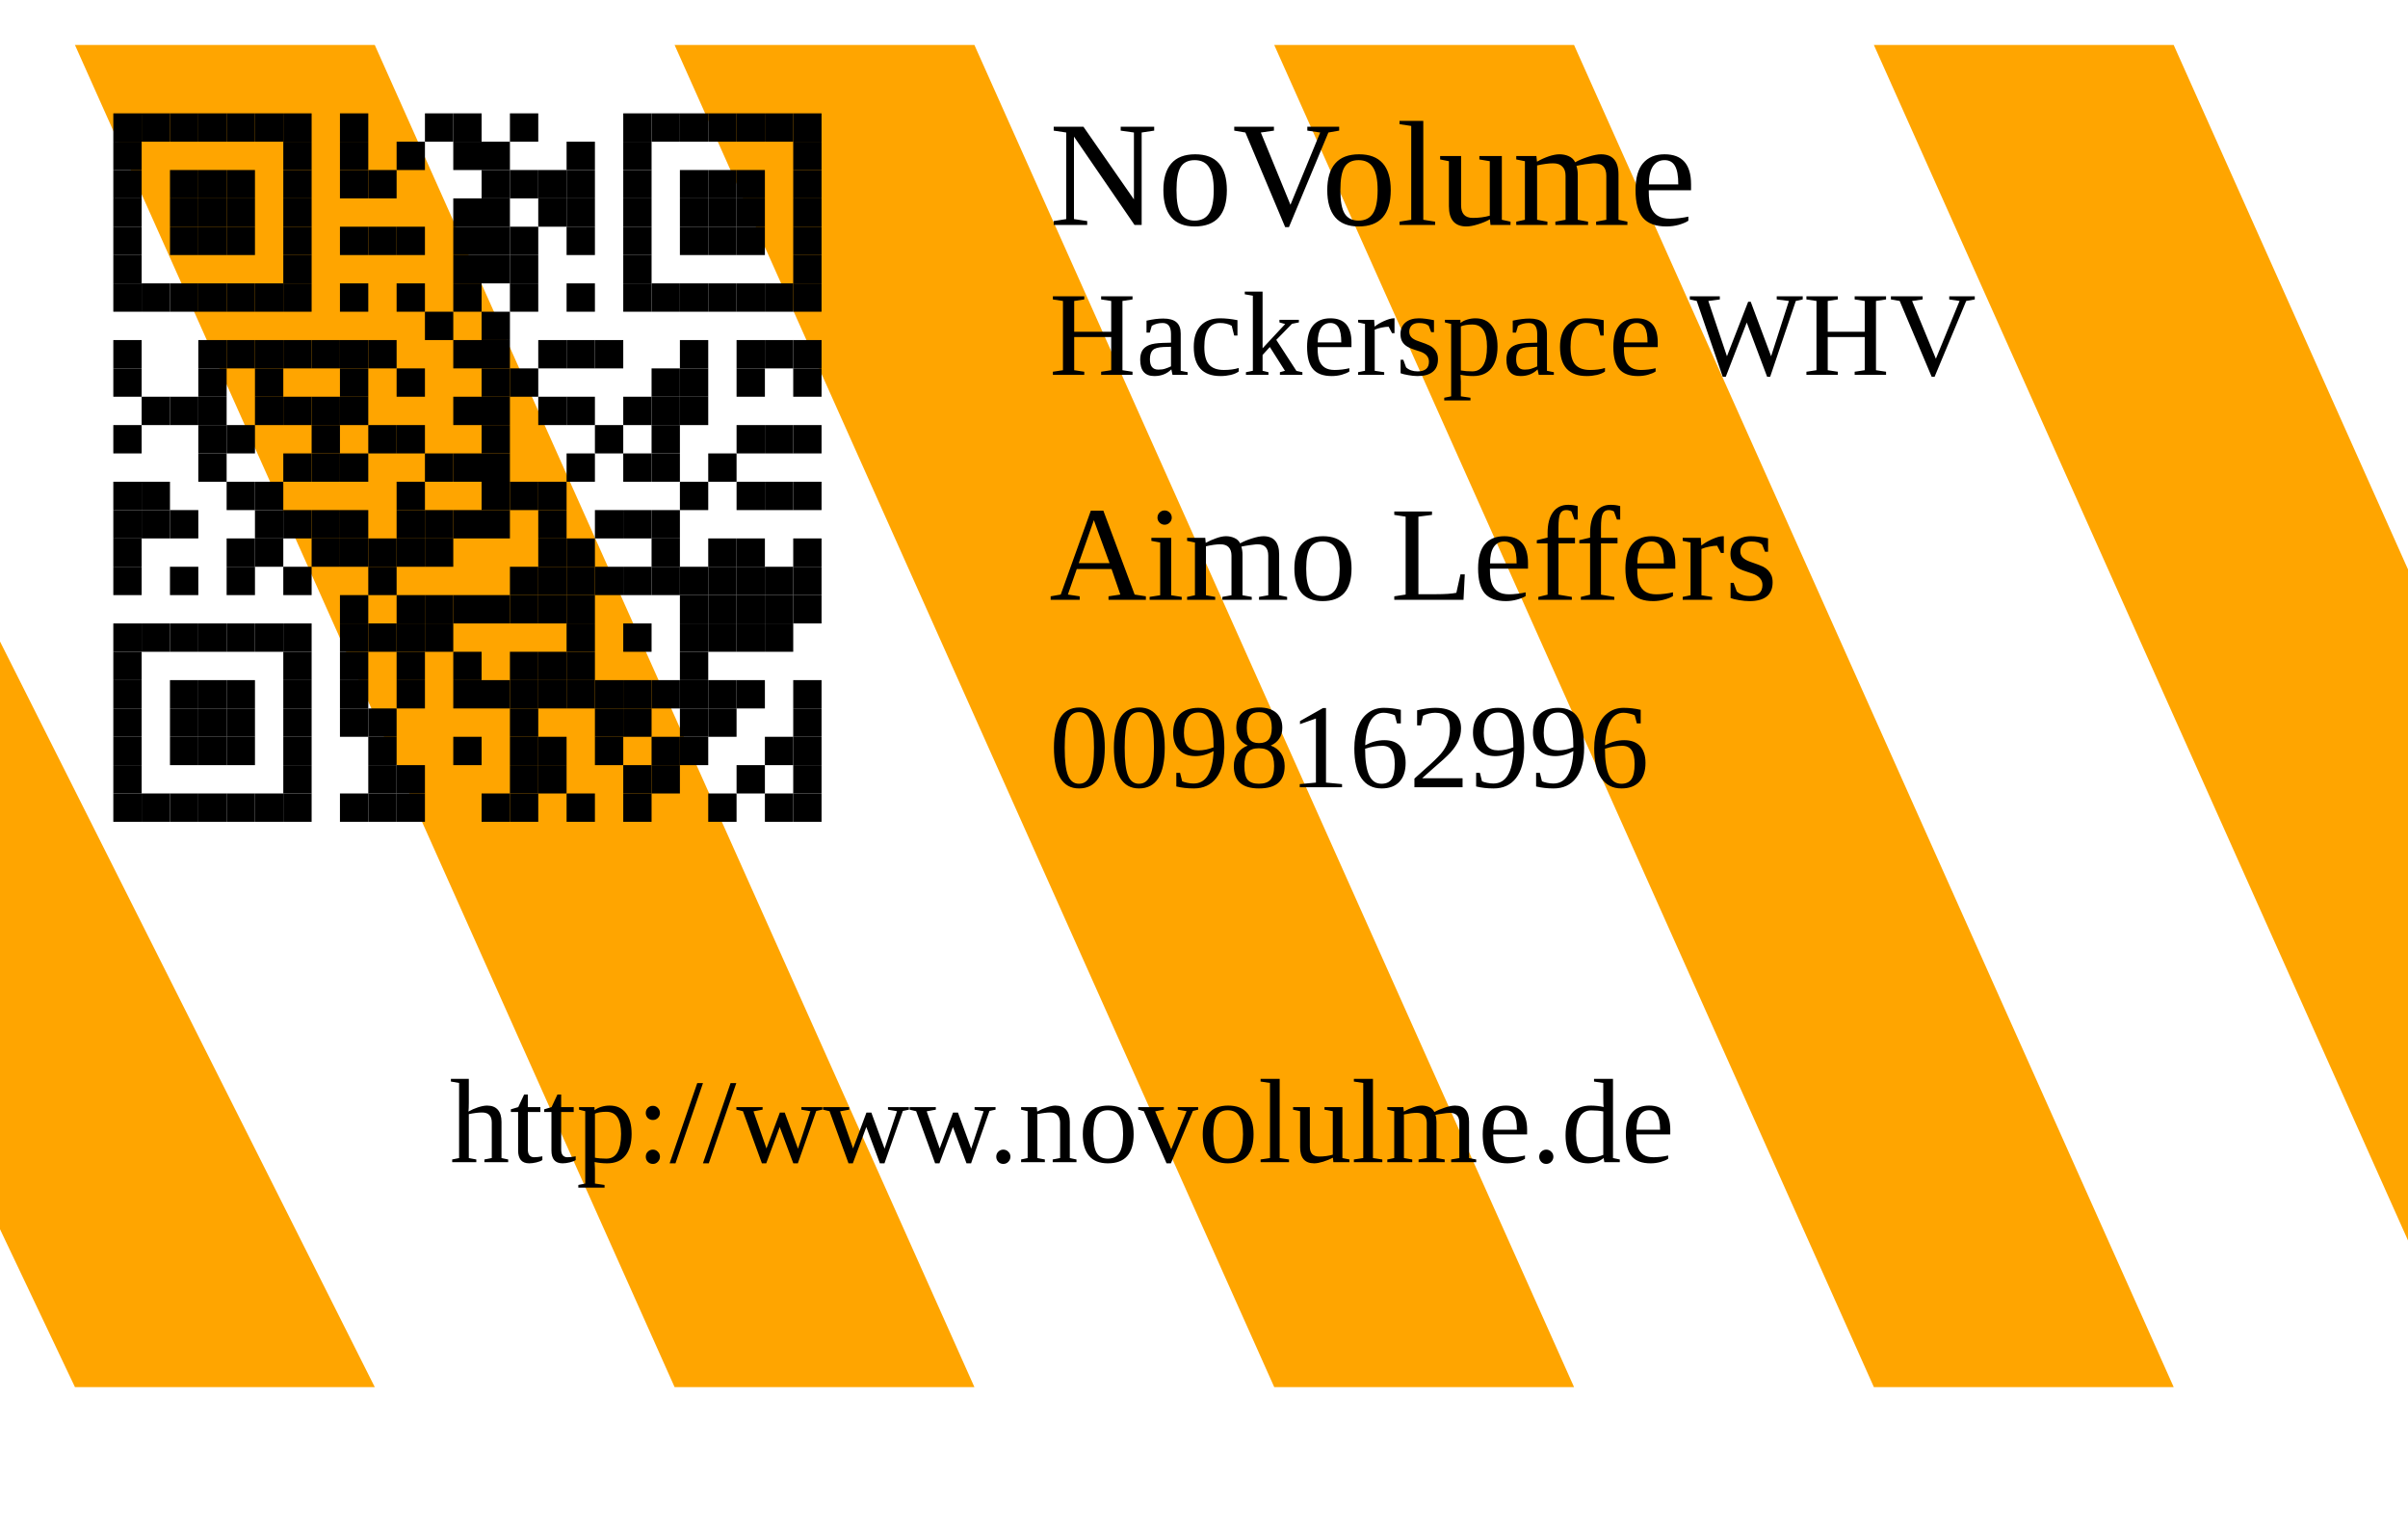
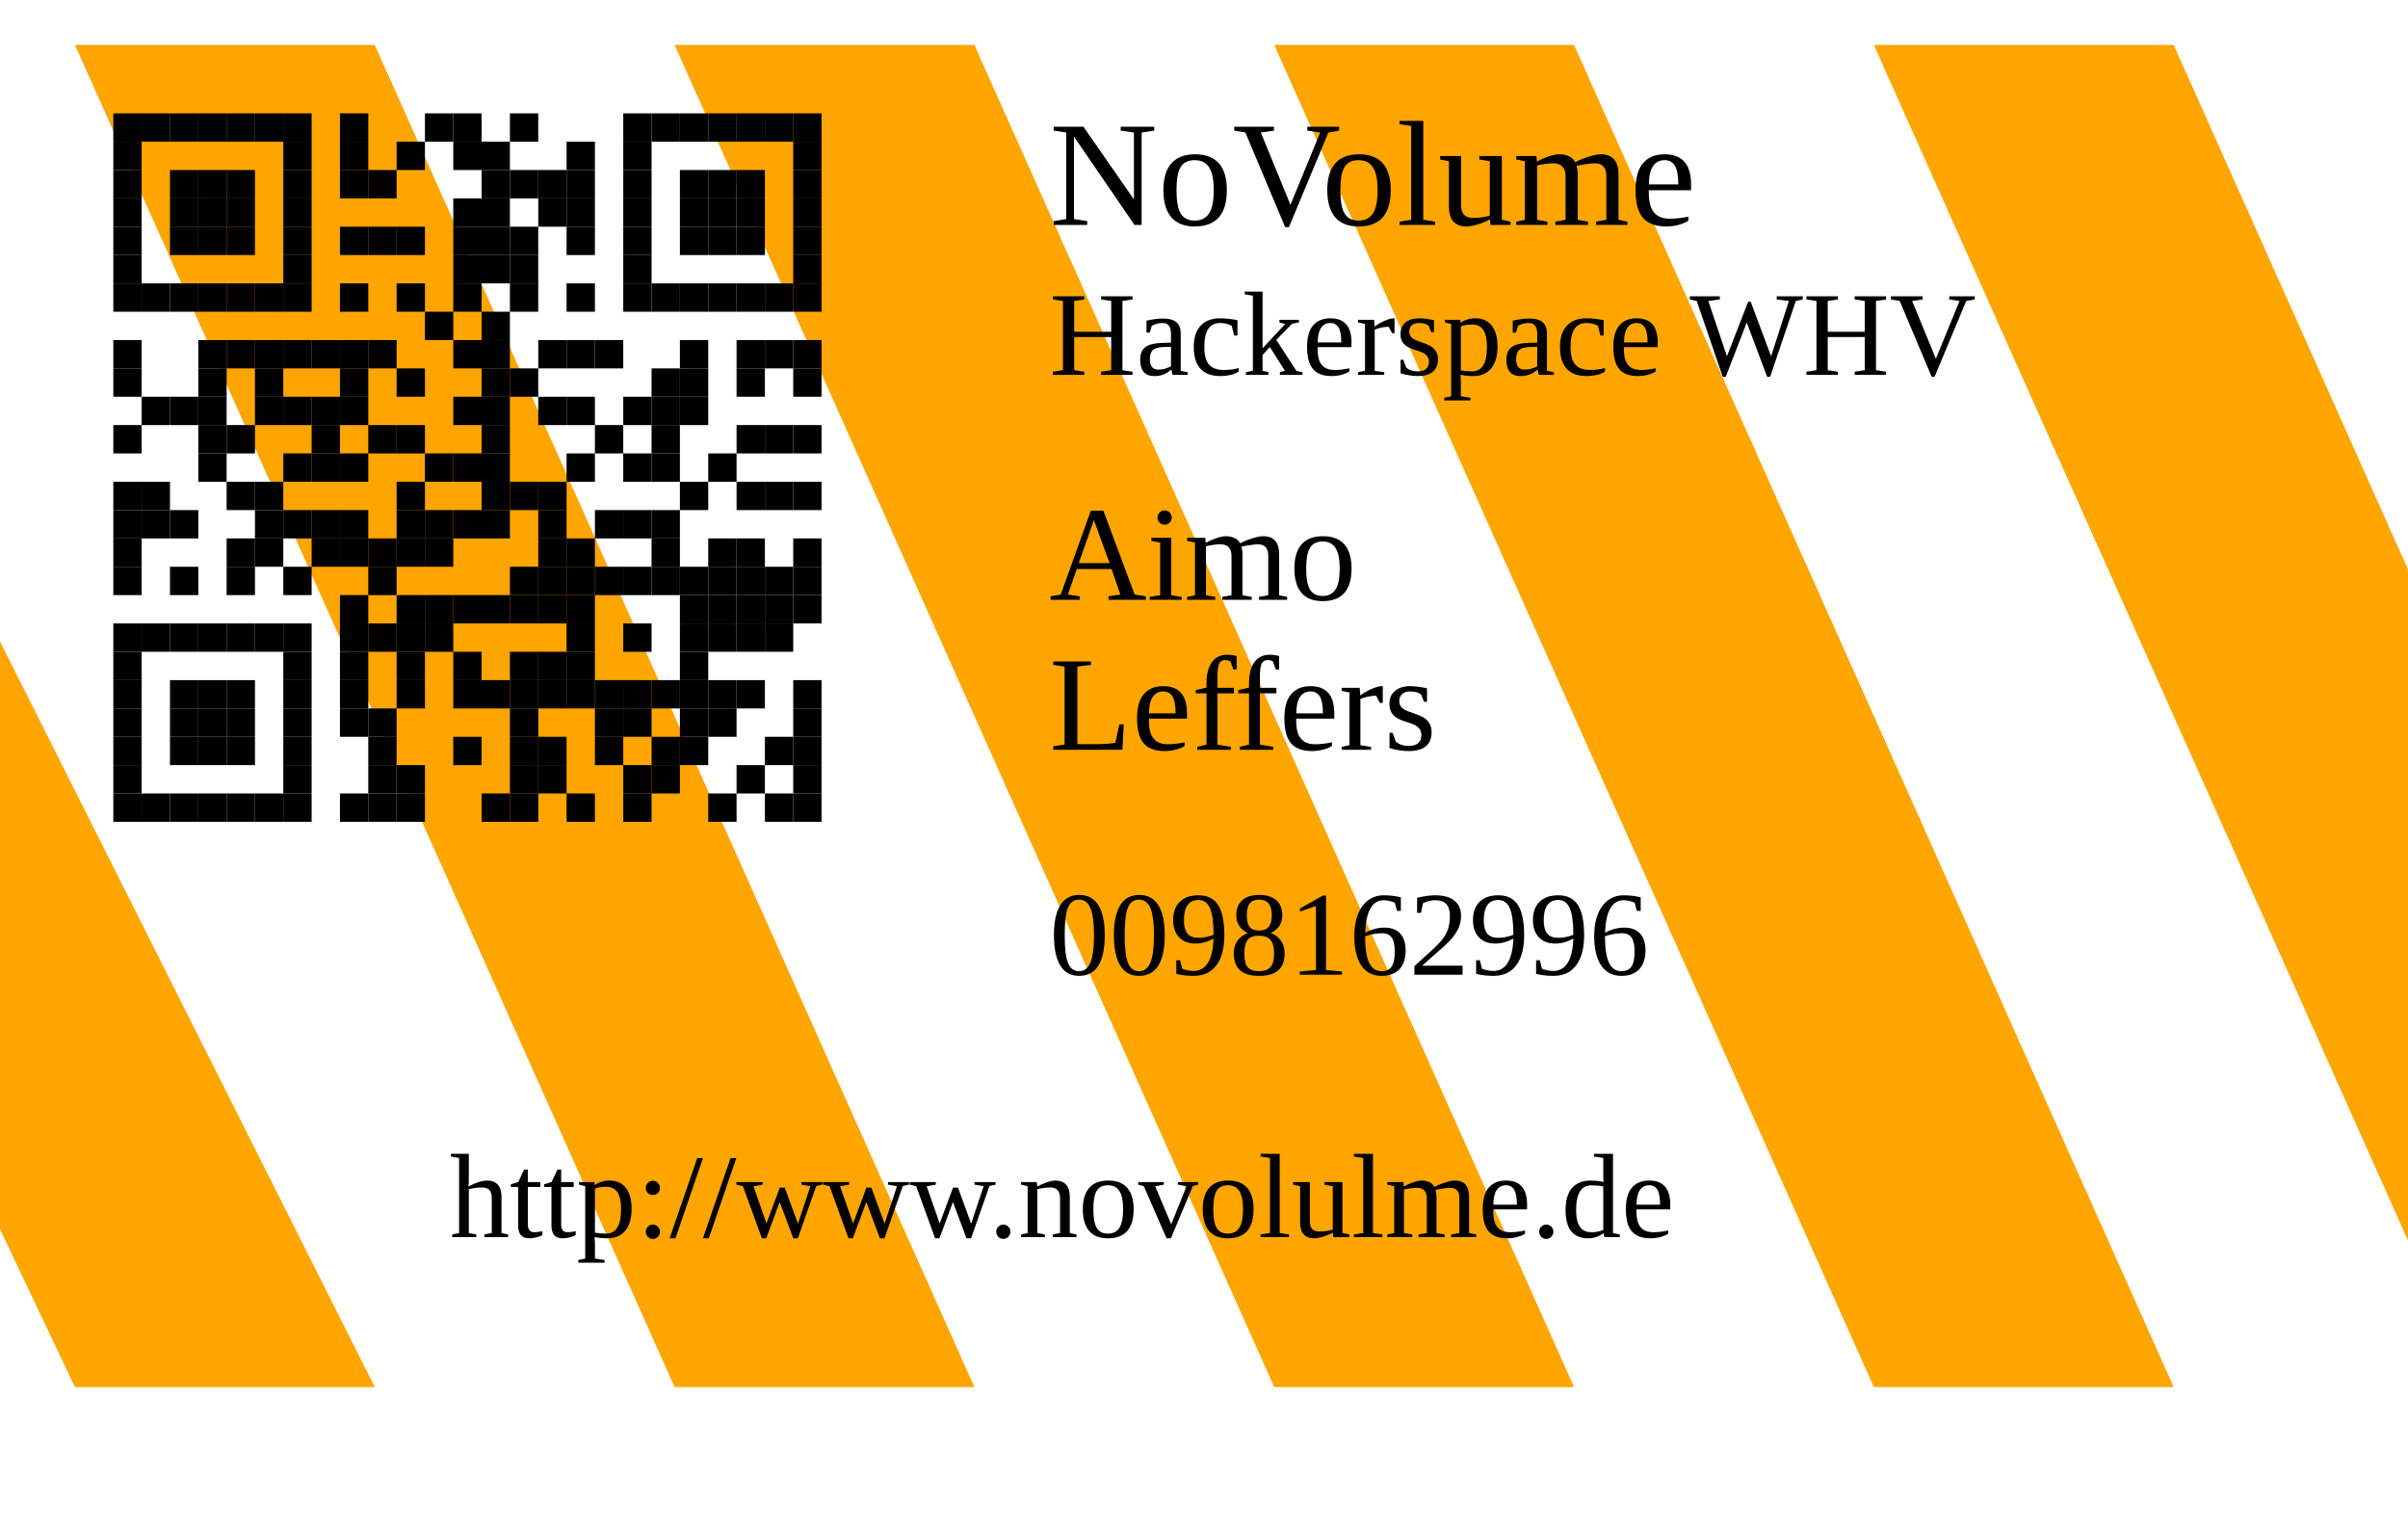
<svg xmlns="http://www.w3.org/2000/svg" version="1.1" baseProfile="full" width="85mm" height="54mm">
  <polygon points="-75,6 10,185 50,185 -40,6" style="fill:orange" />
  <polygon points="10,6 90,185 130,185 50,6" style="fill:orange" />
  <polygon points="90,6 170,185 210,185 130,6" style="fill:orange" />
  <polygon points="170,6 250,185 290,185 210,6" style="fill:orange" />
  <polygon points="250,6 330,185 370,185 290,6" style="fill:orange" />
  <rect height="1mm" width="1mm" x="4mm" y="4mm" />
  <rect height="1mm" width="1mm" x="5mm" y="4mm" />
  <rect height="1mm" width="1mm" x="6mm" y="4mm" />
  <rect height="1mm" width="1mm" x="7mm" y="4mm" />
  <rect height="1mm" width="1mm" x="8mm" y="4mm" />
  <rect height="1mm" width="1mm" x="9mm" y="4mm" />
  <rect height="1mm" width="1mm" x="10mm" y="4mm" />
  <rect height="1mm" width="1mm" x="12mm" y="4mm" />
  <rect height="1mm" width="1mm" x="15mm" y="4mm" />
  <rect height="1mm" width="1mm" x="16mm" y="4mm" />
  <rect height="1mm" width="1mm" x="18mm" y="4mm" />
  <rect height="1mm" width="1mm" x="22mm" y="4mm" />
  <rect height="1mm" width="1mm" x="23mm" y="4mm" />
  <rect height="1mm" width="1mm" x="24mm" y="4mm" />
  <rect height="1mm" width="1mm" x="25mm" y="4mm" />
  <rect height="1mm" width="1mm" x="26mm" y="4mm" />
  <rect height="1mm" width="1mm" x="27mm" y="4mm" />
  <rect height="1mm" width="1mm" x="28mm" y="4mm" />
  <rect height="1mm" width="1mm" x="4mm" y="5mm" />
  <rect height="1mm" width="1mm" x="10mm" y="5mm" />
  <rect height="1mm" width="1mm" x="12mm" y="5mm" />
  <rect height="1mm" width="1mm" x="14mm" y="5mm" />
  <rect height="1mm" width="1mm" x="16mm" y="5mm" />
  <rect height="1mm" width="1mm" x="17mm" y="5mm" />
  <rect height="1mm" width="1mm" x="20mm" y="5mm" />
  <rect height="1mm" width="1mm" x="22mm" y="5mm" />
  <rect height="1mm" width="1mm" x="28mm" y="5mm" />
  <rect height="1mm" width="1mm" x="4mm" y="6mm" />
  <rect height="1mm" width="1mm" x="6mm" y="6mm" />
  <rect height="1mm" width="1mm" x="7mm" y="6mm" />
  <rect height="1mm" width="1mm" x="8mm" y="6mm" />
  <rect height="1mm" width="1mm" x="10mm" y="6mm" />
  <rect height="1mm" width="1mm" x="12mm" y="6mm" />
  <rect height="1mm" width="1mm" x="13mm" y="6mm" />
  <rect height="1mm" width="1mm" x="17mm" y="6mm" />
  <rect height="1mm" width="1mm" x="18mm" y="6mm" />
  <rect height="1mm" width="1mm" x="19mm" y="6mm" />
  <rect height="1mm" width="1mm" x="20mm" y="6mm" />
  <rect height="1mm" width="1mm" x="22mm" y="6mm" />
  <rect height="1mm" width="1mm" x="24mm" y="6mm" />
  <rect height="1mm" width="1mm" x="25mm" y="6mm" />
  <rect height="1mm" width="1mm" x="26mm" y="6mm" />
  <rect height="1mm" width="1mm" x="28mm" y="6mm" />
  <rect height="1mm" width="1mm" x="4mm" y="7mm" />
  <rect height="1mm" width="1mm" x="6mm" y="7mm" />
  <rect height="1mm" width="1mm" x="7mm" y="7mm" />
  <rect height="1mm" width="1mm" x="8mm" y="7mm" />
  <rect height="1mm" width="1mm" x="10mm" y="7mm" />
  <rect height="1mm" width="1mm" x="16mm" y="7mm" />
  <rect height="1mm" width="1mm" x="17mm" y="7mm" />
  <rect height="1mm" width="1mm" x="19mm" y="7mm" />
  <rect height="1mm" width="1mm" x="20mm" y="7mm" />
  <rect height="1mm" width="1mm" x="22mm" y="7mm" />
  <rect height="1mm" width="1mm" x="24mm" y="7mm" />
  <rect height="1mm" width="1mm" x="25mm" y="7mm" />
  <rect height="1mm" width="1mm" x="26mm" y="7mm" />
  <rect height="1mm" width="1mm" x="28mm" y="7mm" />
  <rect height="1mm" width="1mm" x="4mm" y="8mm" />
  <rect height="1mm" width="1mm" x="6mm" y="8mm" />
  <rect height="1mm" width="1mm" x="7mm" y="8mm" />
  <rect height="1mm" width="1mm" x="8mm" y="8mm" />
  <rect height="1mm" width="1mm" x="10mm" y="8mm" />
  <rect height="1mm" width="1mm" x="12mm" y="8mm" />
  <rect height="1mm" width="1mm" x="13mm" y="8mm" />
  <rect height="1mm" width="1mm" x="14mm" y="8mm" />
  <rect height="1mm" width="1mm" x="16mm" y="8mm" />
  <rect height="1mm" width="1mm" x="17mm" y="8mm" />
  <rect height="1mm" width="1mm" x="18mm" y="8mm" />
  <rect height="1mm" width="1mm" x="20mm" y="8mm" />
  <rect height="1mm" width="1mm" x="22mm" y="8mm" />
  <rect height="1mm" width="1mm" x="24mm" y="8mm" />
  <rect height="1mm" width="1mm" x="25mm" y="8mm" />
  <rect height="1mm" width="1mm" x="26mm" y="8mm" />
  <rect height="1mm" width="1mm" x="28mm" y="8mm" />
  <rect height="1mm" width="1mm" x="4mm" y="9mm" />
  <rect height="1mm" width="1mm" x="10mm" y="9mm" />
  <rect height="1mm" width="1mm" x="16mm" y="9mm" />
  <rect height="1mm" width="1mm" x="17mm" y="9mm" />
  <rect height="1mm" width="1mm" x="18mm" y="9mm" />
  <rect height="1mm" width="1mm" x="22mm" y="9mm" />
  <rect height="1mm" width="1mm" x="28mm" y="9mm" />
  <rect height="1mm" width="1mm" x="4mm" y="10mm" />
  <rect height="1mm" width="1mm" x="5mm" y="10mm" />
  <rect height="1mm" width="1mm" x="6mm" y="10mm" />
  <rect height="1mm" width="1mm" x="7mm" y="10mm" />
  <rect height="1mm" width="1mm" x="8mm" y="10mm" />
  <rect height="1mm" width="1mm" x="9mm" y="10mm" />
  <rect height="1mm" width="1mm" x="10mm" y="10mm" />
  <rect height="1mm" width="1mm" x="12mm" y="10mm" />
  <rect height="1mm" width="1mm" x="14mm" y="10mm" />
  <rect height="1mm" width="1mm" x="16mm" y="10mm" />
  <rect height="1mm" width="1mm" x="18mm" y="10mm" />
  <rect height="1mm" width="1mm" x="20mm" y="10mm" />
  <rect height="1mm" width="1mm" x="22mm" y="10mm" />
  <rect height="1mm" width="1mm" x="23mm" y="10mm" />
  <rect height="1mm" width="1mm" x="24mm" y="10mm" />
  <rect height="1mm" width="1mm" x="25mm" y="10mm" />
  <rect height="1mm" width="1mm" x="26mm" y="10mm" />
  <rect height="1mm" width="1mm" x="27mm" y="10mm" />
  <rect height="1mm" width="1mm" x="28mm" y="10mm" />
  <rect height="1mm" width="1mm" x="15mm" y="11mm" />
  <rect height="1mm" width="1mm" x="17mm" y="11mm" />
  <rect height="1mm" width="1mm" x="4mm" y="12mm" />
  <rect height="1mm" width="1mm" x="7mm" y="12mm" />
  <rect height="1mm" width="1mm" x="8mm" y="12mm" />
  <rect height="1mm" width="1mm" x="9mm" y="12mm" />
  <rect height="1mm" width="1mm" x="10mm" y="12mm" />
  <rect height="1mm" width="1mm" x="11mm" y="12mm" />
  <rect height="1mm" width="1mm" x="12mm" y="12mm" />
  <rect height="1mm" width="1mm" x="13mm" y="12mm" />
  <rect height="1mm" width="1mm" x="16mm" y="12mm" />
  <rect height="1mm" width="1mm" x="17mm" y="12mm" />
  <rect height="1mm" width="1mm" x="19mm" y="12mm" />
  <rect height="1mm" width="1mm" x="20mm" y="12mm" />
  <rect height="1mm" width="1mm" x="21mm" y="12mm" />
  <rect height="1mm" width="1mm" x="24mm" y="12mm" />
  <rect height="1mm" width="1mm" x="26mm" y="12mm" />
  <rect height="1mm" width="1mm" x="27mm" y="12mm" />
  <rect height="1mm" width="1mm" x="28mm" y="12mm" />
  <rect height="1mm" width="1mm" x="4mm" y="13mm" />
  <rect height="1mm" width="1mm" x="7mm" y="13mm" />
  <rect height="1mm" width="1mm" x="9mm" y="13mm" />
  <rect height="1mm" width="1mm" x="12mm" y="13mm" />
  <rect height="1mm" width="1mm" x="14mm" y="13mm" />
  <rect height="1mm" width="1mm" x="17mm" y="13mm" />
  <rect height="1mm" width="1mm" x="18mm" y="13mm" />
  <rect height="1mm" width="1mm" x="23mm" y="13mm" />
  <rect height="1mm" width="1mm" x="24mm" y="13mm" />
  <rect height="1mm" width="1mm" x="26mm" y="13mm" />
  <rect height="1mm" width="1mm" x="28mm" y="13mm" />
  <rect height="1mm" width="1mm" x="5mm" y="14mm" />
  <rect height="1mm" width="1mm" x="6mm" y="14mm" />
  <rect height="1mm" width="1mm" x="7mm" y="14mm" />
  <rect height="1mm" width="1mm" x="9mm" y="14mm" />
  <rect height="1mm" width="1mm" x="10mm" y="14mm" />
  <rect height="1mm" width="1mm" x="11mm" y="14mm" />
  <rect height="1mm" width="1mm" x="12mm" y="14mm" />
  <rect height="1mm" width="1mm" x="16mm" y="14mm" />
  <rect height="1mm" width="1mm" x="17mm" y="14mm" />
  <rect height="1mm" width="1mm" x="19mm" y="14mm" />
  <rect height="1mm" width="1mm" x="20mm" y="14mm" />
  <rect height="1mm" width="1mm" x="22mm" y="14mm" />
  <rect height="1mm" width="1mm" x="23mm" y="14mm" />
  <rect height="1mm" width="1mm" x="24mm" y="14mm" />
  <rect height="1mm" width="1mm" x="4mm" y="15mm" />
  <rect height="1mm" width="1mm" x="7mm" y="15mm" />
  <rect height="1mm" width="1mm" x="8mm" y="15mm" />
  <rect height="1mm" width="1mm" x="11mm" y="15mm" />
  <rect height="1mm" width="1mm" x="13mm" y="15mm" />
  <rect height="1mm" width="1mm" x="14mm" y="15mm" />
  <rect height="1mm" width="1mm" x="17mm" y="15mm" />
  <rect height="1mm" width="1mm" x="21mm" y="15mm" />
  <rect height="1mm" width="1mm" x="23mm" y="15mm" />
  <rect height="1mm" width="1mm" x="26mm" y="15mm" />
  <rect height="1mm" width="1mm" x="27mm" y="15mm" />
  <rect height="1mm" width="1mm" x="28mm" y="15mm" />
  <rect height="1mm" width="1mm" x="7mm" y="16mm" />
  <rect height="1mm" width="1mm" x="10mm" y="16mm" />
  <rect height="1mm" width="1mm" x="11mm" y="16mm" />
  <rect height="1mm" width="1mm" x="12mm" y="16mm" />
  <rect height="1mm" width="1mm" x="15mm" y="16mm" />
  <rect height="1mm" width="1mm" x="16mm" y="16mm" />
  <rect height="1mm" width="1mm" x="17mm" y="16mm" />
  <rect height="1mm" width="1mm" x="20mm" y="16mm" />
  <rect height="1mm" width="1mm" x="22mm" y="16mm" />
  <rect height="1mm" width="1mm" x="23mm" y="16mm" />
  <rect height="1mm" width="1mm" x="25mm" y="16mm" />
  <rect height="1mm" width="1mm" x="4mm" y="17mm" />
  <rect height="1mm" width="1mm" x="5mm" y="17mm" />
  <rect height="1mm" width="1mm" x="8mm" y="17mm" />
  <rect height="1mm" width="1mm" x="9mm" y="17mm" />
  <rect height="1mm" width="1mm" x="14mm" y="17mm" />
  <rect height="1mm" width="1mm" x="17mm" y="17mm" />
  <rect height="1mm" width="1mm" x="18mm" y="17mm" />
  <rect height="1mm" width="1mm" x="19mm" y="17mm" />
  <rect height="1mm" width="1mm" x="24mm" y="17mm" />
  <rect height="1mm" width="1mm" x="26mm" y="17mm" />
  <rect height="1mm" width="1mm" x="27mm" y="17mm" />
  <rect height="1mm" width="1mm" x="28mm" y="17mm" />
  <rect height="1mm" width="1mm" x="4mm" y="18mm" />
  <rect height="1mm" width="1mm" x="5mm" y="18mm" />
  <rect height="1mm" width="1mm" x="6mm" y="18mm" />
  <rect height="1mm" width="1mm" x="9mm" y="18mm" />
  <rect height="1mm" width="1mm" x="10mm" y="18mm" />
  <rect height="1mm" width="1mm" x="11mm" y="18mm" />
  <rect height="1mm" width="1mm" x="12mm" y="18mm" />
  <rect height="1mm" width="1mm" x="14mm" y="18mm" />
  <rect height="1mm" width="1mm" x="15mm" y="18mm" />
  <rect height="1mm" width="1mm" x="16mm" y="18mm" />
  <rect height="1mm" width="1mm" x="17mm" y="18mm" />
  <rect height="1mm" width="1mm" x="19mm" y="18mm" />
  <rect height="1mm" width="1mm" x="21mm" y="18mm" />
  <rect height="1mm" width="1mm" x="22mm" y="18mm" />
  <rect height="1mm" width="1mm" x="23mm" y="18mm" />
  <rect height="1mm" width="1mm" x="4mm" y="19mm" />
  <rect height="1mm" width="1mm" x="8mm" y="19mm" />
  <rect height="1mm" width="1mm" x="9mm" y="19mm" />
  <rect height="1mm" width="1mm" x="11mm" y="19mm" />
  <rect height="1mm" width="1mm" x="12mm" y="19mm" />
  <rect height="1mm" width="1mm" x="13mm" y="19mm" />
  <rect height="1mm" width="1mm" x="14mm" y="19mm" />
  <rect height="1mm" width="1mm" x="15mm" y="19mm" />
  <rect height="1mm" width="1mm" x="19mm" y="19mm" />
  <rect height="1mm" width="1mm" x="20mm" y="19mm" />
  <rect height="1mm" width="1mm" x="23mm" y="19mm" />
  <rect height="1mm" width="1mm" x="25mm" y="19mm" />
  <rect height="1mm" width="1mm" x="26mm" y="19mm" />
  <rect height="1mm" width="1mm" x="28mm" y="19mm" />
  <rect height="1mm" width="1mm" x="4mm" y="20mm" />
  <rect height="1mm" width="1mm" x="6mm" y="20mm" />
  <rect height="1mm" width="1mm" x="8mm" y="20mm" />
  <rect height="1mm" width="1mm" x="10mm" y="20mm" />
  <rect height="1mm" width="1mm" x="13mm" y="20mm" />
  <rect height="1mm" width="1mm" x="18mm" y="20mm" />
  <rect height="1mm" width="1mm" x="19mm" y="20mm" />
  <rect height="1mm" width="1mm" x="20mm" y="20mm" />
  <rect height="1mm" width="1mm" x="21mm" y="20mm" />
  <rect height="1mm" width="1mm" x="22mm" y="20mm" />
  <rect height="1mm" width="1mm" x="23mm" y="20mm" />
  <rect height="1mm" width="1mm" x="24mm" y="20mm" />
  <rect height="1mm" width="1mm" x="25mm" y="20mm" />
  <rect height="1mm" width="1mm" x="26mm" y="20mm" />
  <rect height="1mm" width="1mm" x="27mm" y="20mm" />
  <rect height="1mm" width="1mm" x="28mm" y="20mm" />
  <rect height="1mm" width="1mm" x="12mm" y="21mm" />
  <rect height="1mm" width="1mm" x="14mm" y="21mm" />
  <rect height="1mm" width="1mm" x="15mm" y="21mm" />
  <rect height="1mm" width="1mm" x="16mm" y="21mm" />
  <rect height="1mm" width="1mm" x="17mm" y="21mm" />
  <rect height="1mm" width="1mm" x="18mm" y="21mm" />
  <rect height="1mm" width="1mm" x="19mm" y="21mm" />
  <rect height="1mm" width="1mm" x="20mm" y="21mm" />
  <rect height="1mm" width="1mm" x="24mm" y="21mm" />
  <rect height="1mm" width="1mm" x="25mm" y="21mm" />
  <rect height="1mm" width="1mm" x="26mm" y="21mm" />
  <rect height="1mm" width="1mm" x="27mm" y="21mm" />
  <rect height="1mm" width="1mm" x="28mm" y="21mm" />
  <rect height="1mm" width="1mm" x="4mm" y="22mm" />
  <rect height="1mm" width="1mm" x="5mm" y="22mm" />
  <rect height="1mm" width="1mm" x="6mm" y="22mm" />
  <rect height="1mm" width="1mm" x="7mm" y="22mm" />
  <rect height="1mm" width="1mm" x="8mm" y="22mm" />
  <rect height="1mm" width="1mm" x="9mm" y="22mm" />
  <rect height="1mm" width="1mm" x="10mm" y="22mm" />
  <rect height="1mm" width="1mm" x="12mm" y="22mm" />
  <rect height="1mm" width="1mm" x="13mm" y="22mm" />
  <rect height="1mm" width="1mm" x="14mm" y="22mm" />
  <rect height="1mm" width="1mm" x="15mm" y="22mm" />
  <rect height="1mm" width="1mm" x="20mm" y="22mm" />
  <rect height="1mm" width="1mm" x="22mm" y="22mm" />
  <rect height="1mm" width="1mm" x="24mm" y="22mm" />
  <rect height="1mm" width="1mm" x="25mm" y="22mm" />
  <rect height="1mm" width="1mm" x="26mm" y="22mm" />
  <rect height="1mm" width="1mm" x="27mm" y="22mm" />
  <rect height="1mm" width="1mm" x="4mm" y="23mm" />
  <rect height="1mm" width="1mm" x="10mm" y="23mm" />
  <rect height="1mm" width="1mm" x="12mm" y="23mm" />
  <rect height="1mm" width="1mm" x="14mm" y="23mm" />
  <rect height="1mm" width="1mm" x="16mm" y="23mm" />
  <rect height="1mm" width="1mm" x="18mm" y="23mm" />
  <rect height="1mm" width="1mm" x="19mm" y="23mm" />
  <rect height="1mm" width="1mm" x="20mm" y="23mm" />
  <rect height="1mm" width="1mm" x="24mm" y="23mm" />
  <rect height="1mm" width="1mm" x="4mm" y="24mm" />
  <rect height="1mm" width="1mm" x="6mm" y="24mm" />
  <rect height="1mm" width="1mm" x="7mm" y="24mm" />
  <rect height="1mm" width="1mm" x="8mm" y="24mm" />
  <rect height="1mm" width="1mm" x="10mm" y="24mm" />
  <rect height="1mm" width="1mm" x="12mm" y="24mm" />
  <rect height="1mm" width="1mm" x="14mm" y="24mm" />
  <rect height="1mm" width="1mm" x="16mm" y="24mm" />
  <rect height="1mm" width="1mm" x="17mm" y="24mm" />
  <rect height="1mm" width="1mm" x="18mm" y="24mm" />
  <rect height="1mm" width="1mm" x="19mm" y="24mm" />
  <rect height="1mm" width="1mm" x="20mm" y="24mm" />
  <rect height="1mm" width="1mm" x="21mm" y="24mm" />
  <rect height="1mm" width="1mm" x="22mm" y="24mm" />
  <rect height="1mm" width="1mm" x="23mm" y="24mm" />
  <rect height="1mm" width="1mm" x="24mm" y="24mm" />
  <rect height="1mm" width="1mm" x="25mm" y="24mm" />
  <rect height="1mm" width="1mm" x="26mm" y="24mm" />
  <rect height="1mm" width="1mm" x="28mm" y="24mm" />
  <rect height="1mm" width="1mm" x="4mm" y="25mm" />
  <rect height="1mm" width="1mm" x="6mm" y="25mm" />
  <rect height="1mm" width="1mm" x="7mm" y="25mm" />
  <rect height="1mm" width="1mm" x="8mm" y="25mm" />
  <rect height="1mm" width="1mm" x="10mm" y="25mm" />
  <rect height="1mm" width="1mm" x="12mm" y="25mm" />
  <rect height="1mm" width="1mm" x="13mm" y="25mm" />
  <rect height="1mm" width="1mm" x="18mm" y="25mm" />
  <rect height="1mm" width="1mm" x="21mm" y="25mm" />
  <rect height="1mm" width="1mm" x="22mm" y="25mm" />
  <rect height="1mm" width="1mm" x="24mm" y="25mm" />
  <rect height="1mm" width="1mm" x="25mm" y="25mm" />
  <rect height="1mm" width="1mm" x="28mm" y="25mm" />
  <rect height="1mm" width="1mm" x="4mm" y="26mm" />
  <rect height="1mm" width="1mm" x="6mm" y="26mm" />
  <rect height="1mm" width="1mm" x="7mm" y="26mm" />
  <rect height="1mm" width="1mm" x="8mm" y="26mm" />
  <rect height="1mm" width="1mm" x="10mm" y="26mm" />
  <rect height="1mm" width="1mm" x="13mm" y="26mm" />
  <rect height="1mm" width="1mm" x="16mm" y="26mm" />
  <rect height="1mm" width="1mm" x="18mm" y="26mm" />
  <rect height="1mm" width="1mm" x="19mm" y="26mm" />
  <rect height="1mm" width="1mm" x="21mm" y="26mm" />
  <rect height="1mm" width="1mm" x="23mm" y="26mm" />
  <rect height="1mm" width="1mm" x="24mm" y="26mm" />
  <rect height="1mm" width="1mm" x="27mm" y="26mm" />
  <rect height="1mm" width="1mm" x="28mm" y="26mm" />
  <rect height="1mm" width="1mm" x="4mm" y="27mm" />
  <rect height="1mm" width="1mm" x="10mm" y="27mm" />
  <rect height="1mm" width="1mm" x="13mm" y="27mm" />
  <rect height="1mm" width="1mm" x="14mm" y="27mm" />
  <rect height="1mm" width="1mm" x="18mm" y="27mm" />
  <rect height="1mm" width="1mm" x="19mm" y="27mm" />
  <rect height="1mm" width="1mm" x="22mm" y="27mm" />
  <rect height="1mm" width="1mm" x="23mm" y="27mm" />
  <rect height="1mm" width="1mm" x="26mm" y="27mm" />
  <rect height="1mm" width="1mm" x="28mm" y="27mm" />
  <rect height="1mm" width="1mm" x="4mm" y="28mm" />
  <rect height="1mm" width="1mm" x="5mm" y="28mm" />
  <rect height="1mm" width="1mm" x="6mm" y="28mm" />
  <rect height="1mm" width="1mm" x="7mm" y="28mm" />
  <rect height="1mm" width="1mm" x="8mm" y="28mm" />
  <rect height="1mm" width="1mm" x="9mm" y="28mm" />
  <rect height="1mm" width="1mm" x="10mm" y="28mm" />
  <rect height="1mm" width="1mm" x="12mm" y="28mm" />
  <rect height="1mm" width="1mm" x="13mm" y="28mm" />
  <rect height="1mm" width="1mm" x="14mm" y="28mm" />
  <rect height="1mm" width="1mm" x="17mm" y="28mm" />
  <rect height="1mm" width="1mm" x="18mm" y="28mm" />
  <rect height="1mm" width="1mm" x="20mm" y="28mm" />
  <rect height="1mm" width="1mm" x="22mm" y="28mm" />
  <rect height="1mm" width="1mm" x="25mm" y="28mm" />
  <rect height="1mm" width="1mm" x="27mm" y="28mm" />
  <rect height="1mm" width="1mm" x="28mm" y="28mm" />
  <text x="140" y="30" fill="black" style="font-size:20px">NoVolume</text>
  <text x="140" y="50" fill="black" style="font-size:16px">Hackerspace WHV</text>
-   <text x="140" y="80" fill="black" style="font-size:18px">Aimo Leffers</text>
-   <text x="140" y="105" fill="black" style="font-size:16px">0098162996</text>
-   <text x="60" y="155" fill="black" style="font-size:16px">http://www.novolulme.de</text>
+   <text x="140" y="80" fill="black" style="font-size:18px">Aimo</text>
+   <text x="140" y="100" fill="black" style="font-size:18px">Leffers</text>
+   <text x="140" y="130" fill="black" style="font-size:16px">0098162996</text>
+   <text x="60" y="165" fill="black" style="font-size:16px">http://www.novolulme.de</text>
</svg>
